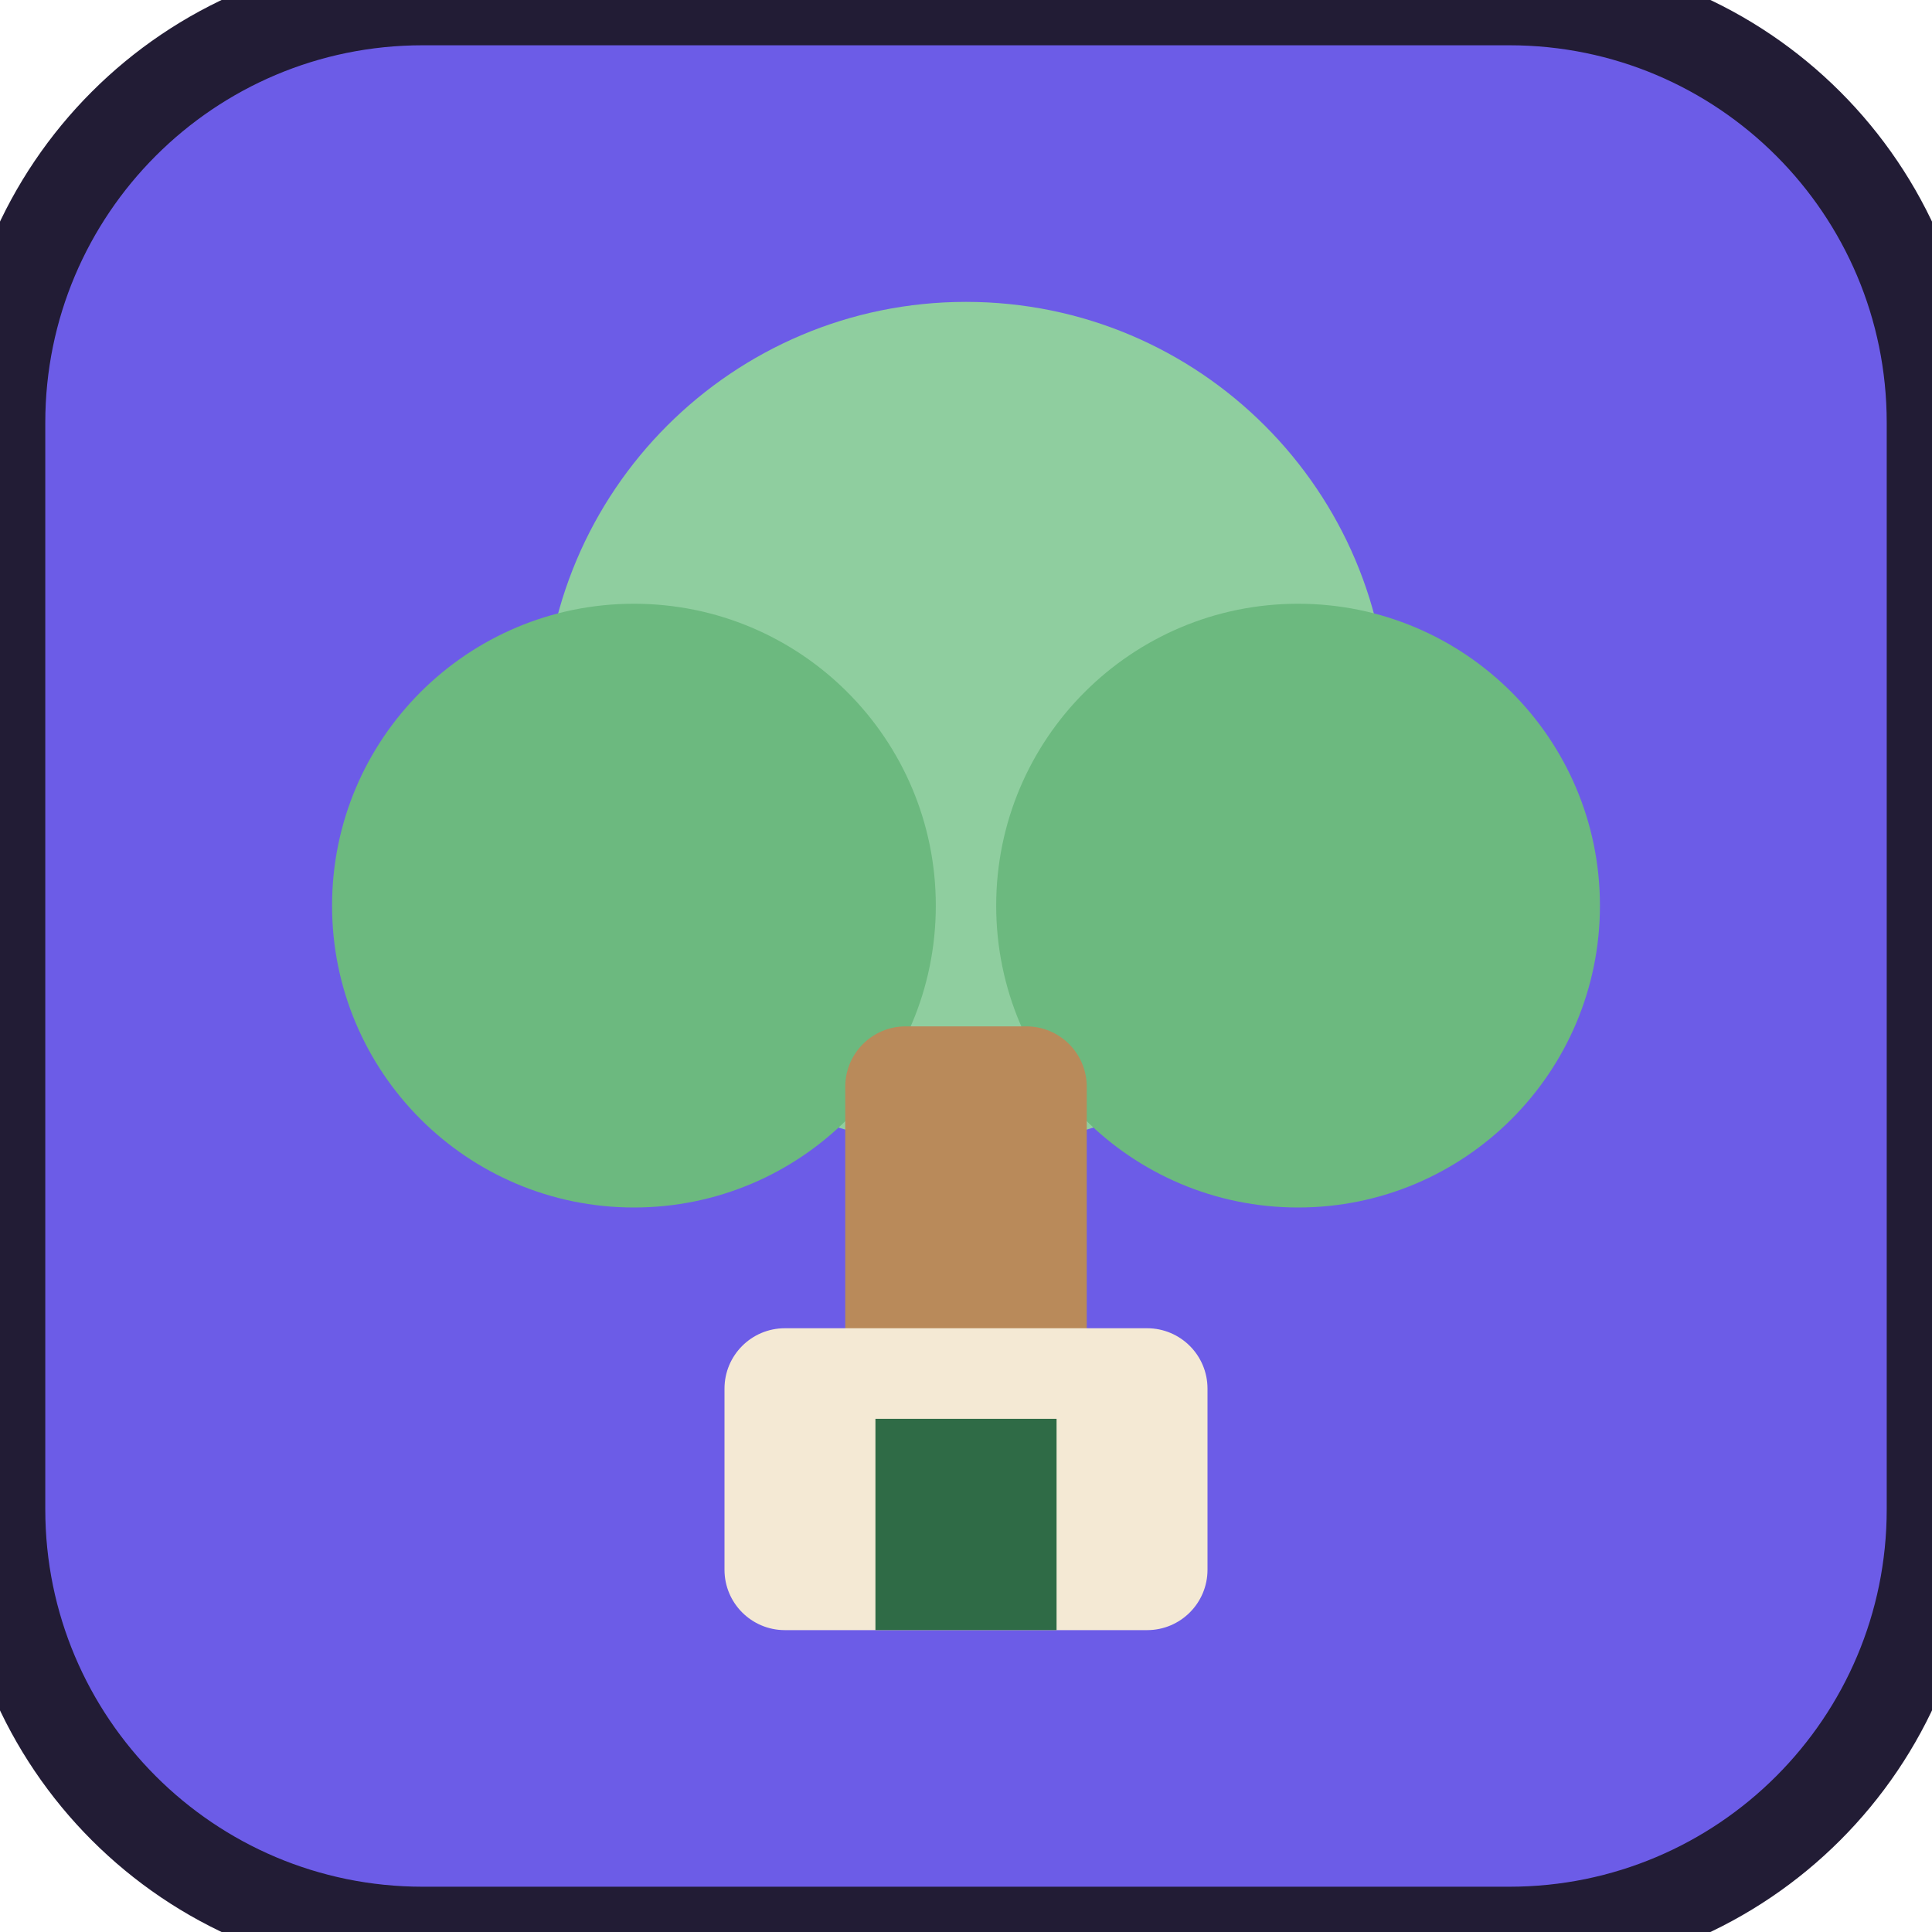
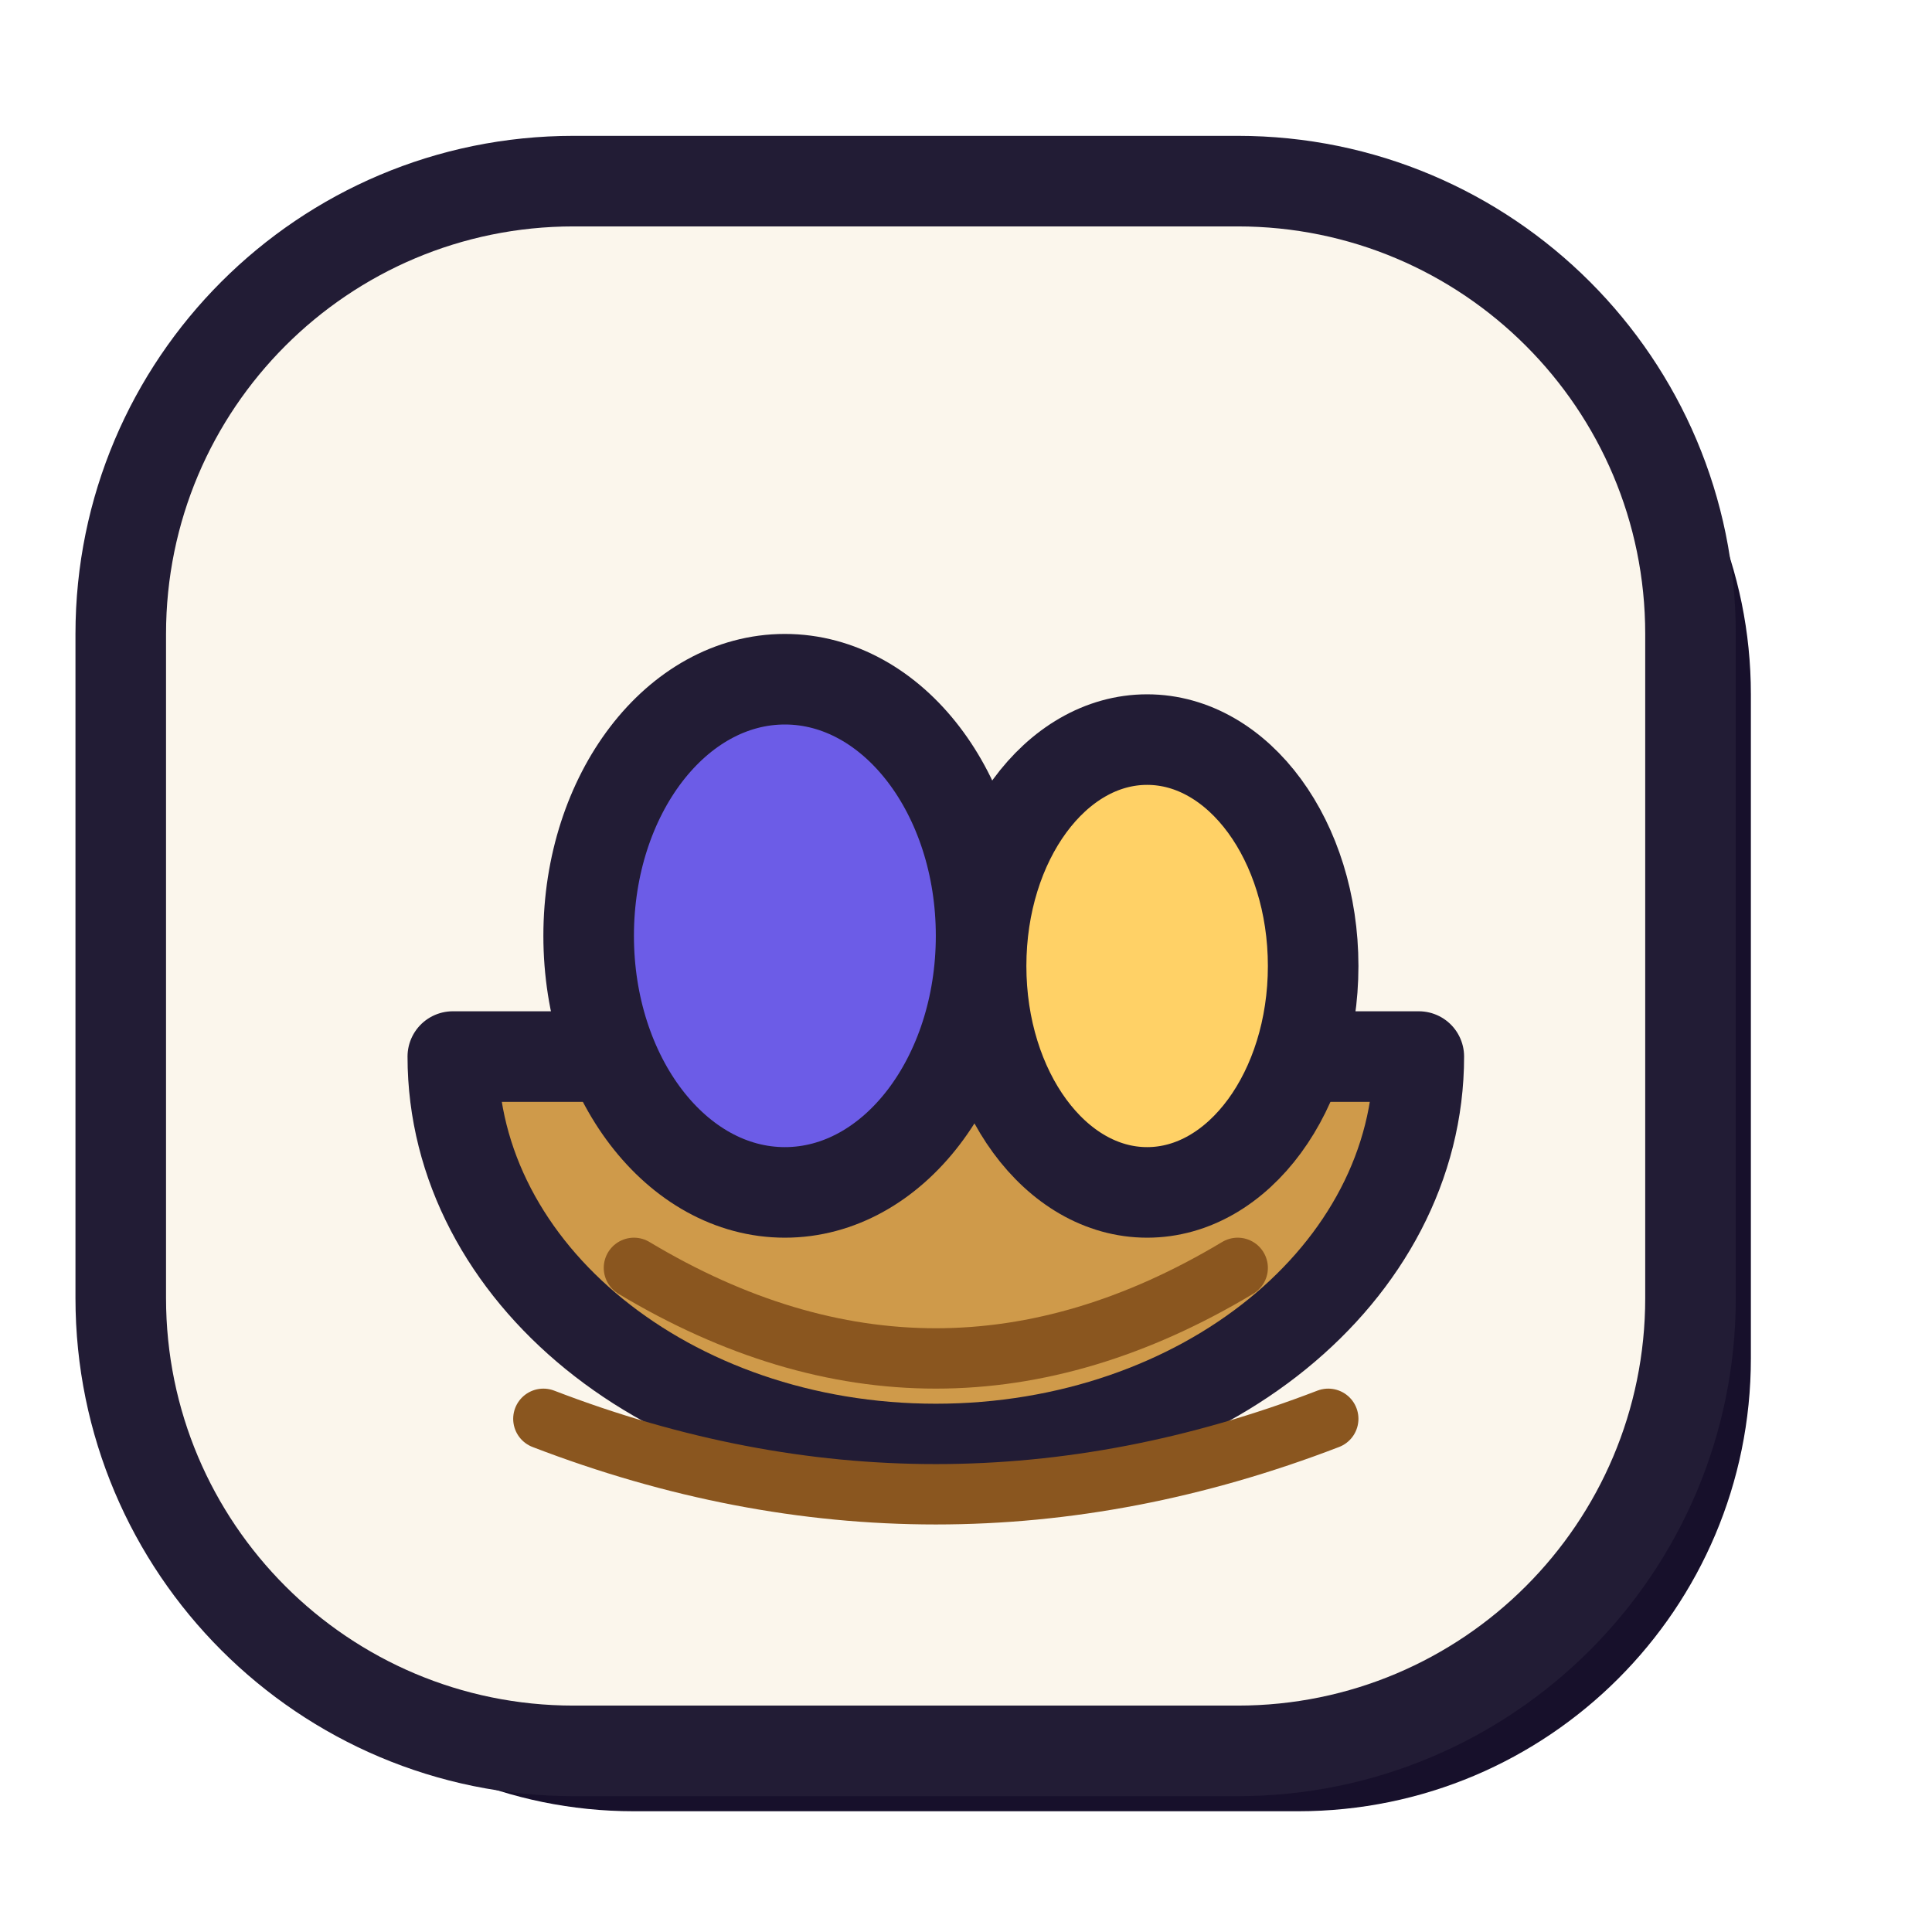
- <svg xmlns="http://www.w3.org/2000/svg" viewBox="0 0 64 64">
-   <rect width="64" height="64" rx="14" fill="#6c5ce7" stroke="#221c35" stroke-width="3" />
-   <circle cx="32" cy="24" r="14" fill="#8fce9f" />
-   <circle cx="21" cy="30" r="10" fill="#6cb97f" />
-   <circle cx="43" cy="30" r="10" fill="#6cb97f" />
-   <rect x="28" y="34" width="8" height="18" rx="2" fill="#b98a5a" />
-   <rect x="24" y="44" width="16" height="10" rx="2" fill="#f4e9d4" />
-   <rect x="29" y="47" width="6" height="7" fill="#2f6b46" />
+ <svg xmlns="http://www.w3.org/2000/svg" viewBox="0 0 64 64" role="img" aria-label="Nest">
+   <rect x="6" y="8" width="52" height="52" rx="15" fill="#17102b" />
+   <rect x="4" y="6" width="52" height="52" rx="15" fill="#fbf6ec" stroke="#221c35" stroke-width="3" />
+   <path d="M15 35 a16 13 0 0 0 32 0 Z" fill="#cf9a4a" stroke="#221c35" stroke-width="3" stroke-linejoin="round" />
+   <path d="M21 42 q10 6 20 0 M18 47 q13 5 26 0" fill="none" stroke="#8a561f" stroke-width="2" stroke-linecap="round" />
+   <ellipse cx="26" cy="31" rx="6.5" ry="8.5" fill="#6c5ce7" stroke="#221c35" stroke-width="3" />
+   <ellipse cx="38" cy="32" rx="5.5" ry="7.5" fill="#ffd166" stroke="#221c35" stroke-width="3" />
</svg>
